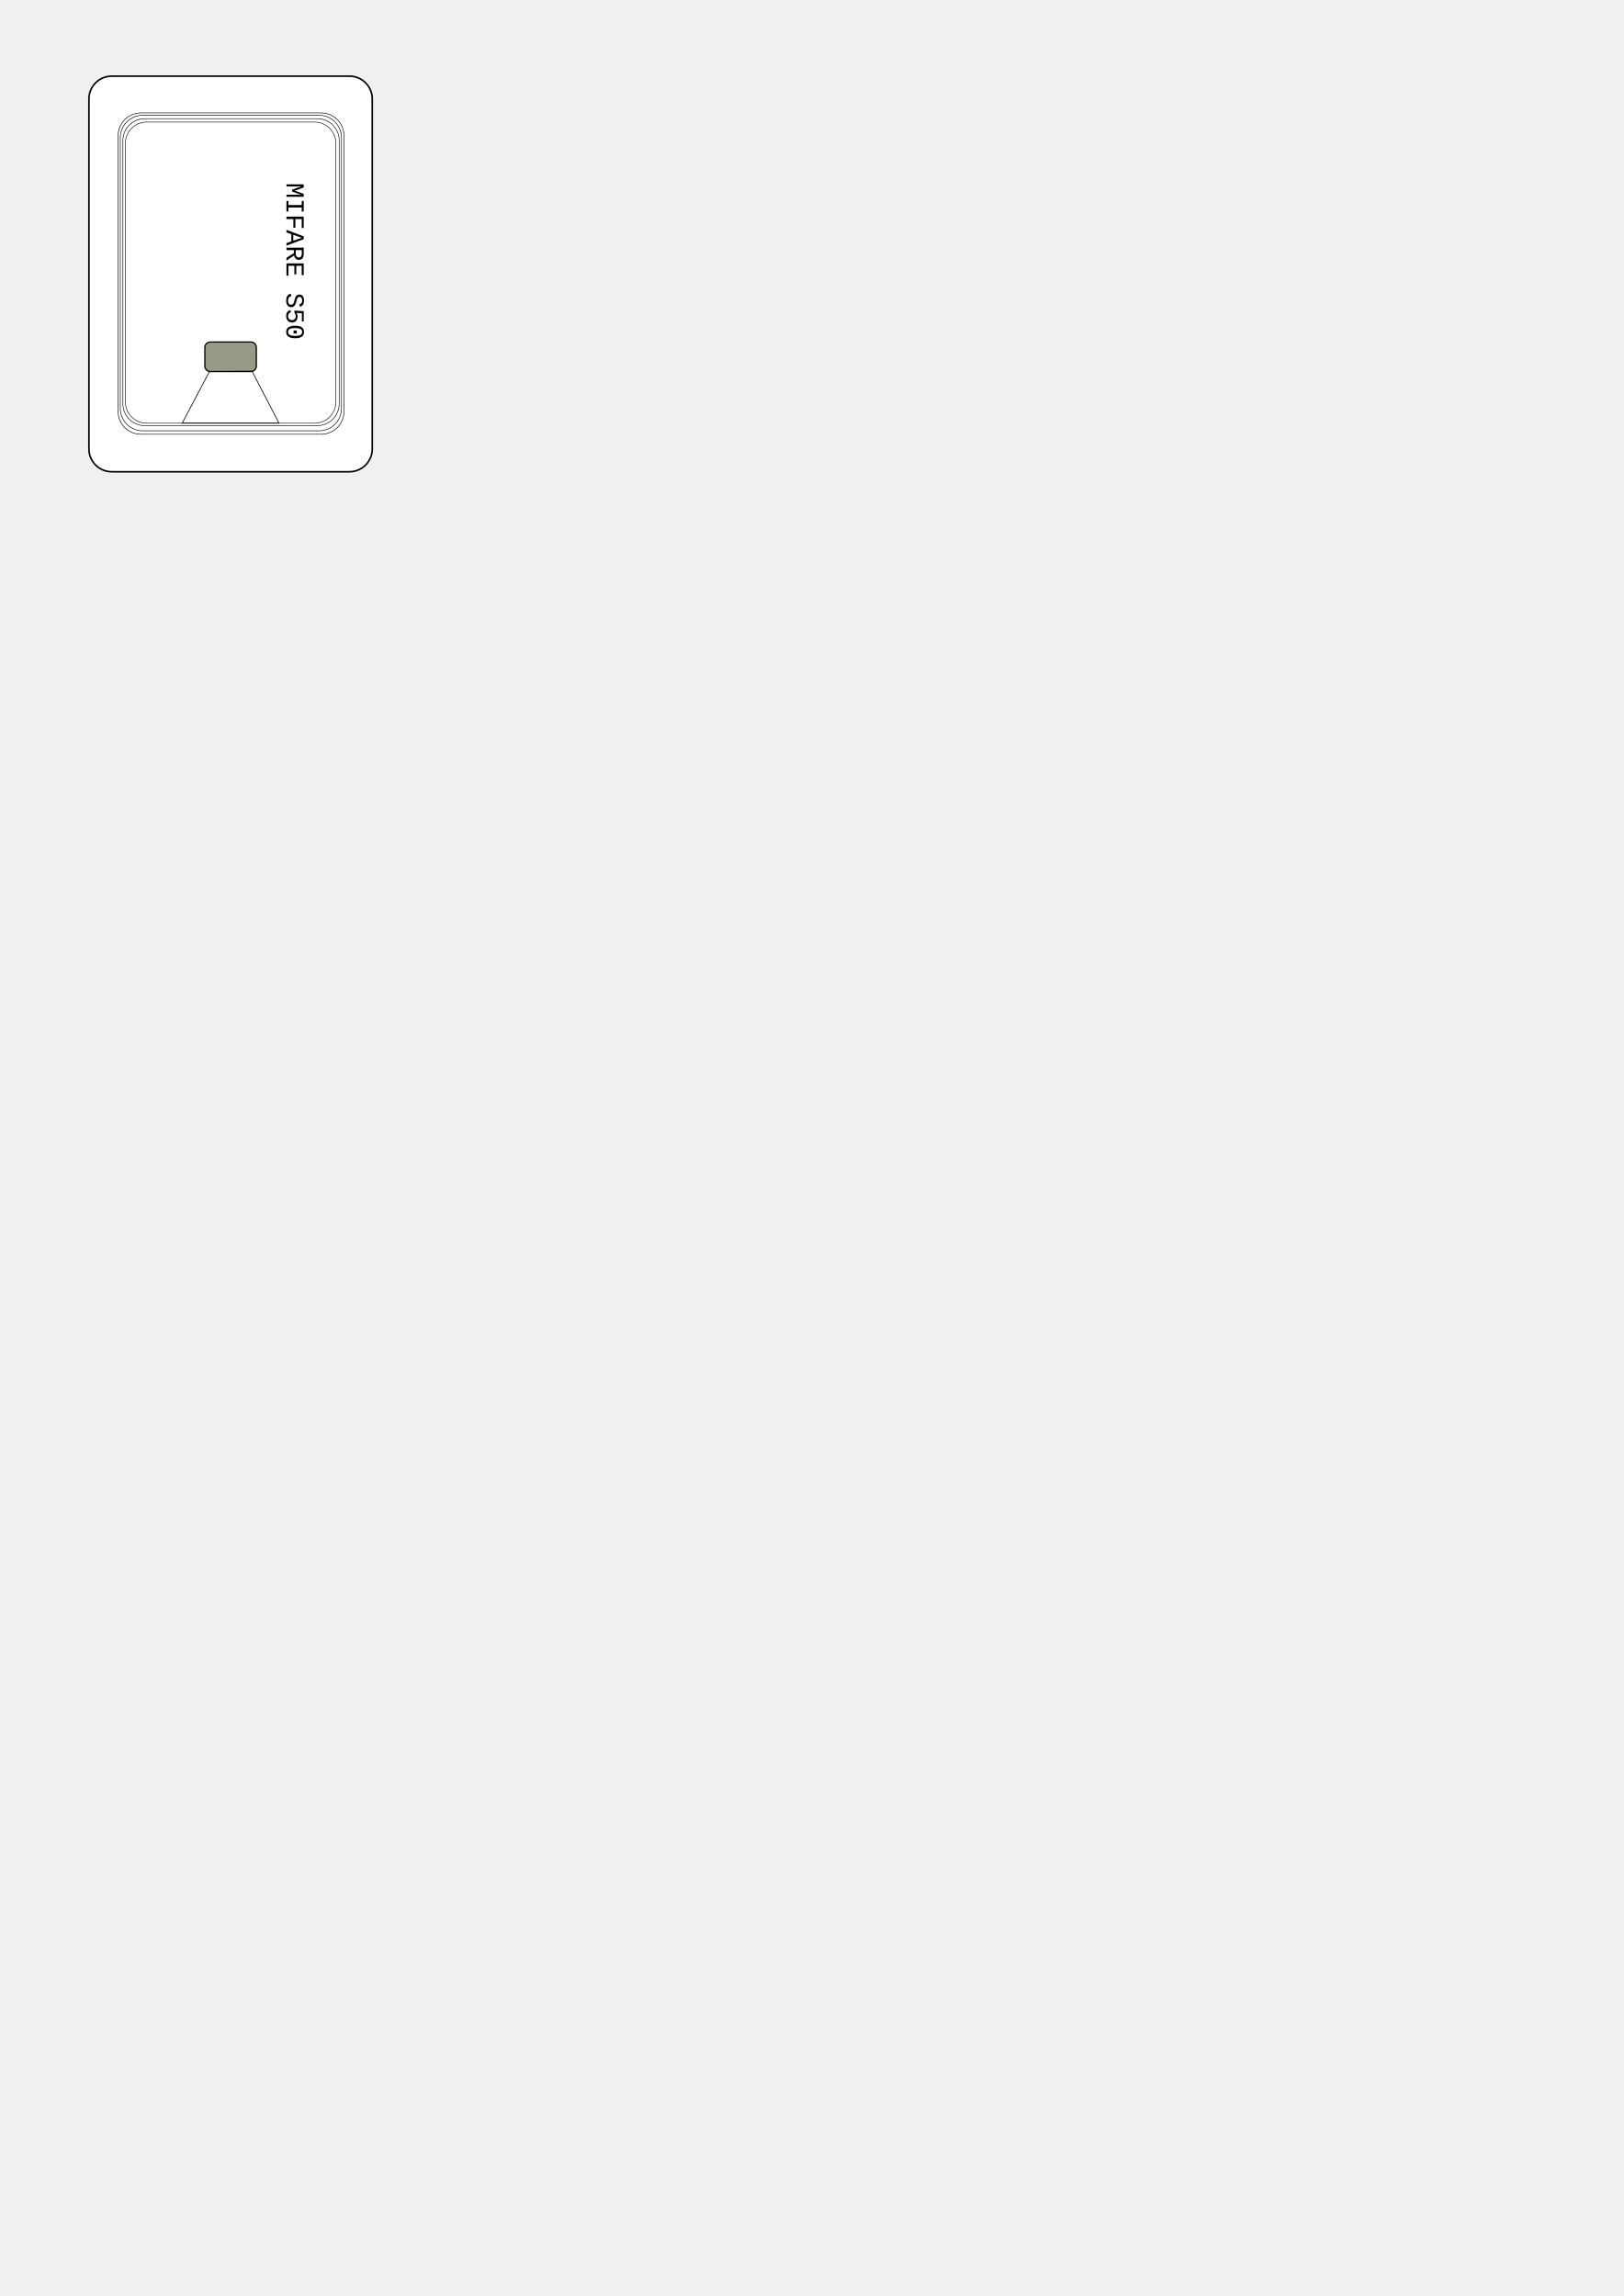
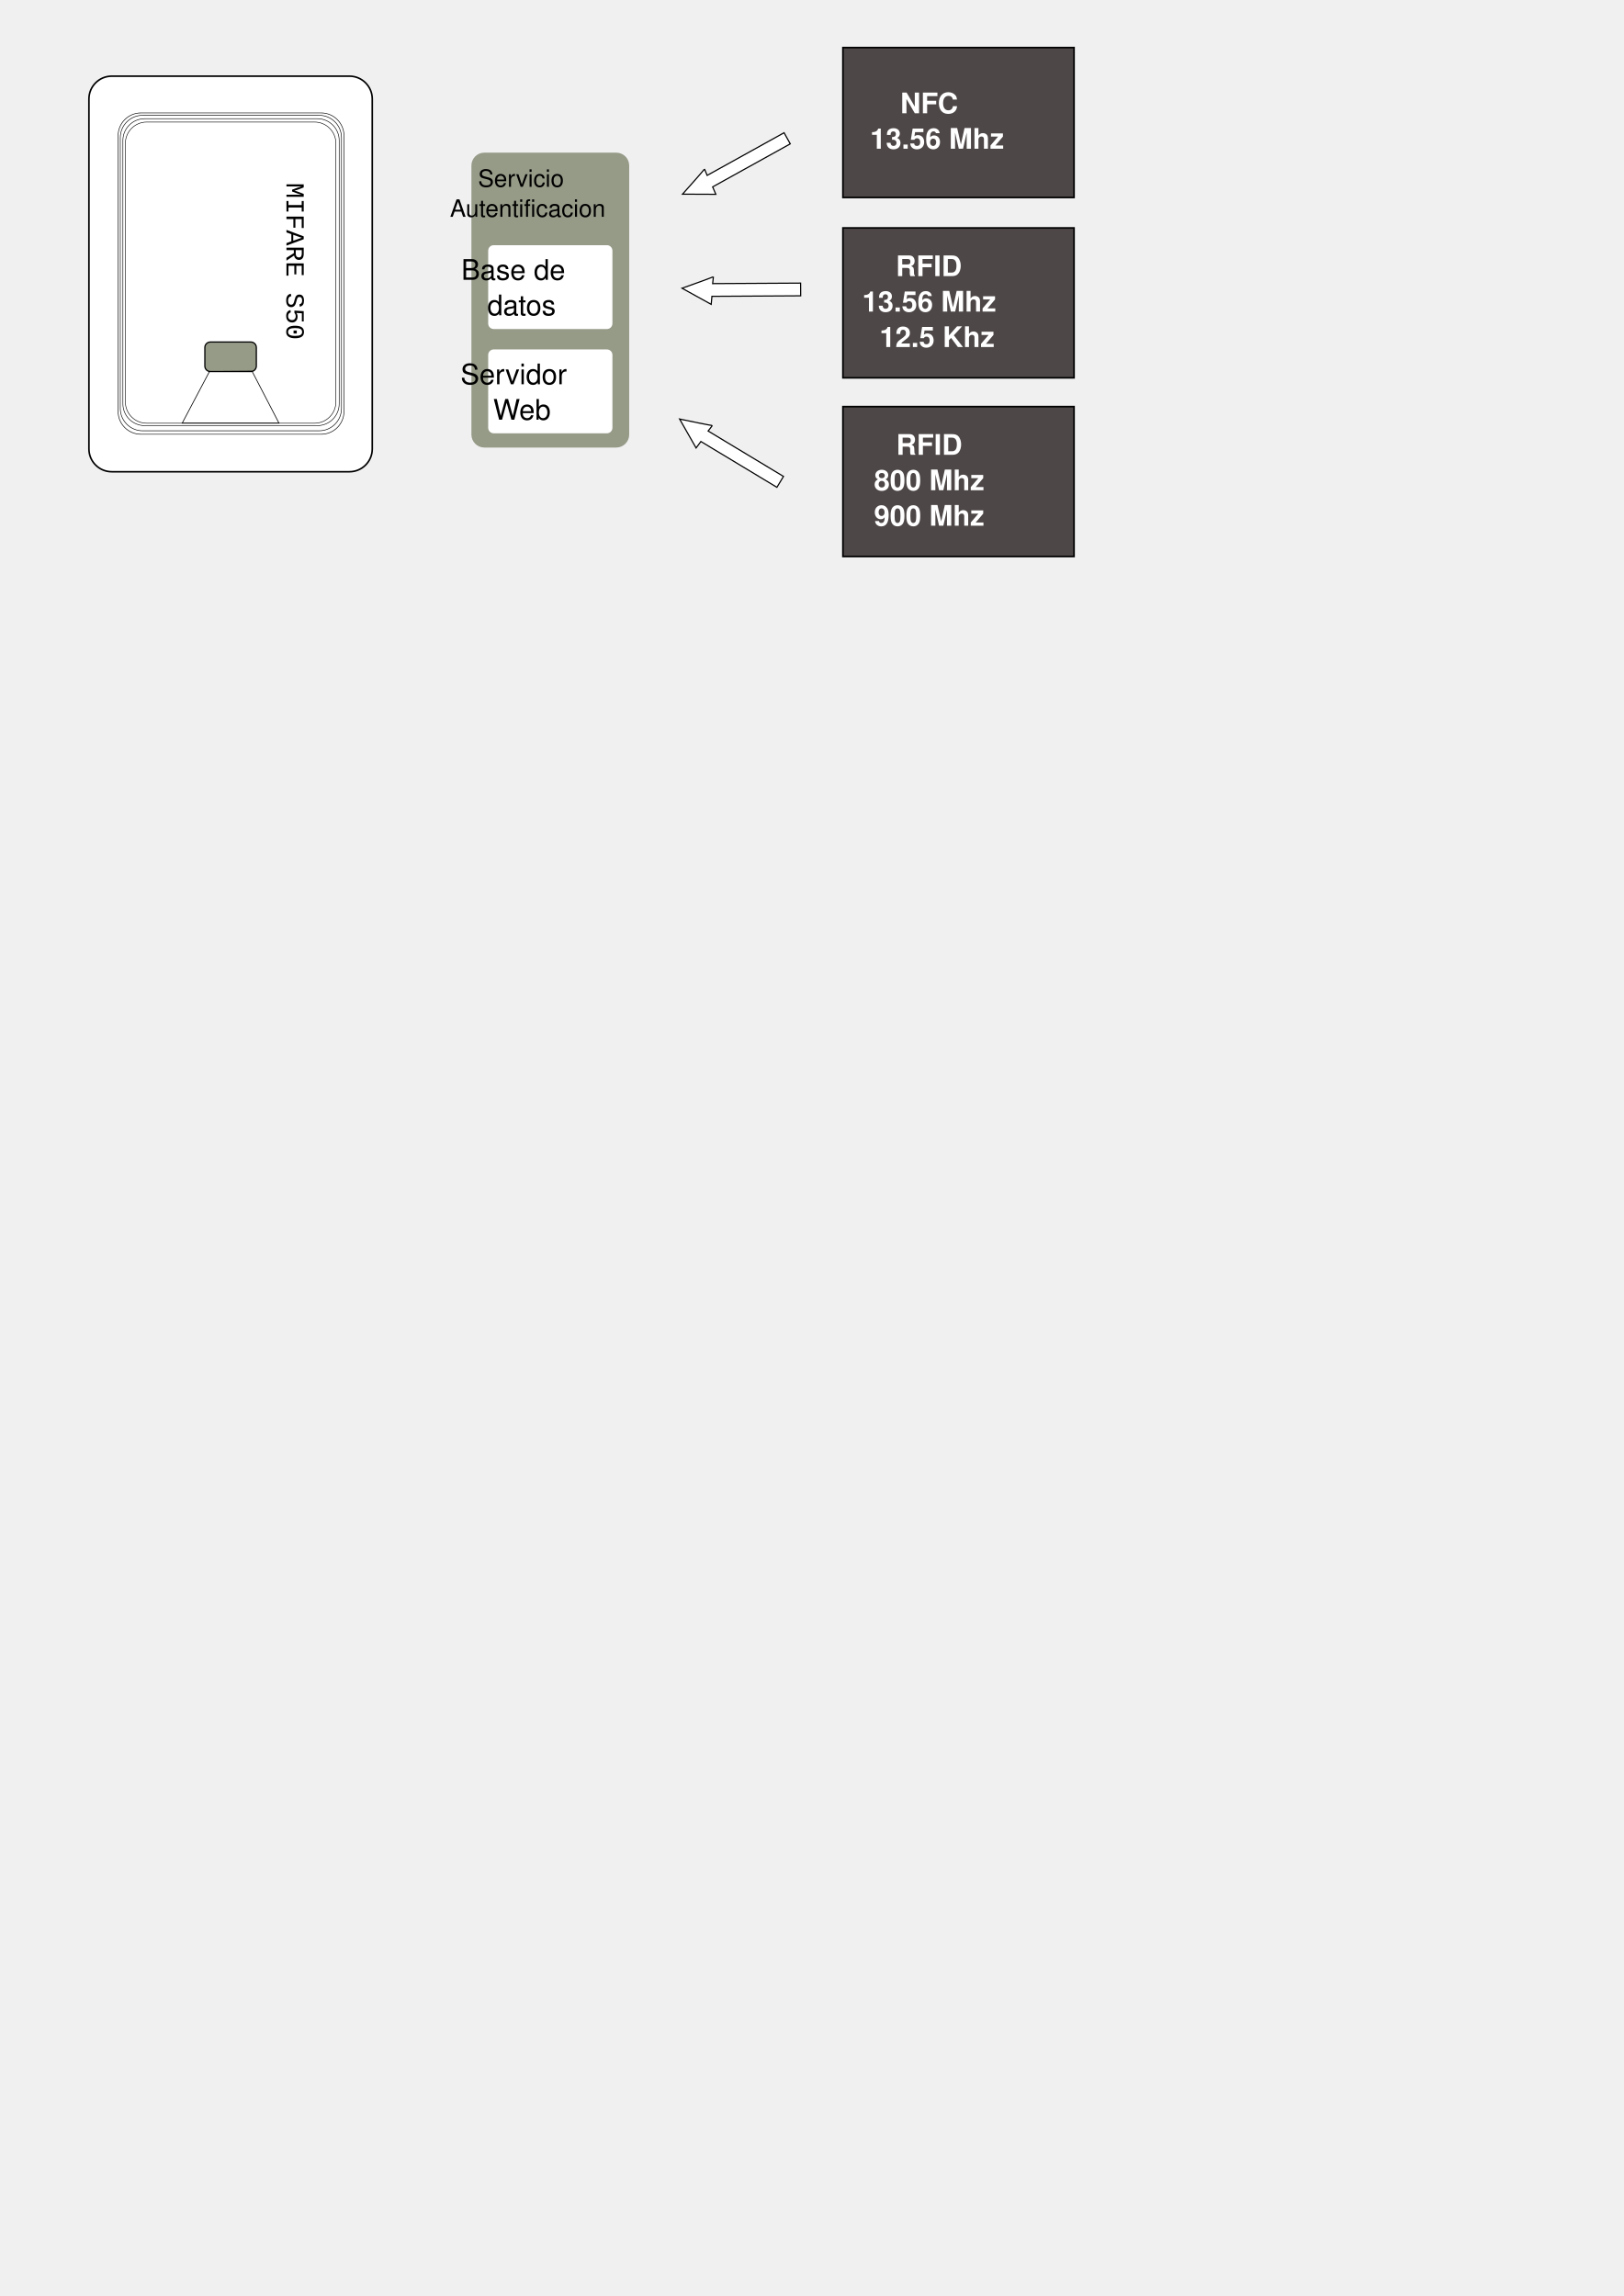
<svg xmlns="http://www.w3.org/2000/svg" width="744.094" height="1052.362" id="svg2" version="1.1">
-   <defs id="defs4" />
+   <defs id="defs4">
+     </defs>
  <g id="layer1">
    <g id="g3825" transform="translate(-19.12084,-31.70034)">
      <rect ry="10.456" y="66.606" x="59.877" height="181.309" width="129.839" id="rect2985" style="fill:#ffffff;fill-opacity:1;fill-rule:nonzero;stroke:#000000;stroke-width:0.732;stroke-linejoin:miter;stroke-miterlimit:4;stroke-opacity:1;stroke-dasharray:none" />
      <rect ry="10.456" y="83.462" x="73.238" height="147.278" width="103.527" id="rect2987" style="fill:#ffffff;fill-opacity:1;fill-rule:nonzero;stroke:#000000;stroke-width:0.272;stroke-linejoin:miter;stroke-miterlimit:4;stroke-opacity:1;stroke-dasharray:none" />
      <rect ry="10.266" y="84.547" x="74.24" height="144.611" width="101.384" id="rect2987-9" style="fill:#ffffff;fill-opacity:1;fill-rule:nonzero;stroke:#000000;stroke-width:0.267;stroke-linejoin:miter;stroke-miterlimit:4;stroke-opacity:1;stroke-dasharray:none" />
      <rect ry="9.987" y="86.106" x="75.44" height="140.674" width="99.123" id="rect2987-9-0" style="fill:#ffffff;fill-opacity:1;fill-rule:nonzero;stroke:#000000;stroke-width:0.26;stroke-linejoin:miter;stroke-miterlimit:4;stroke-opacity:1;stroke-dasharray:none" />
      <rect ry="9.8" y="87.637" x="76.571" height="138.05" width="96.484" id="rect2987-9-0-8" style="fill:#ffffff;fill-opacity:1;fill-rule:nonzero;stroke:#000000;stroke-width:0.254;stroke-linejoin:miter;stroke-miterlimit:4;stroke-opacity:1;stroke-dasharray:none" />
      <rect ry="2.515" y="188.465" x="113.001" height="13.53" width="23.59" id="rect3811" style="fill:#969b88;fill-opacity:1;fill-rule:nonzero;stroke:#000000;stroke-width:0.566;stroke-linejoin:miter;stroke-miterlimit:4;stroke-opacity:1;stroke-dasharray:none" />
      <path id="path3819" d="m 102.628,225.633 12.497,-23.667 19.49,-0.151 12.349,23.818 z" style="fill:none;stroke:#000000;stroke-width:0.335;stroke-linecap:butt;stroke-linejoin:miter;stroke-miterlimit:4;stroke-opacity:1;stroke-dasharray:none" />
      <text transform="matrix(0,1,-1,0,0,0)" id="text3821" y="-150.4" x="115.458" style="font-size:12px;font-style:normal;font-variant:normal;font-weight:normal;font-stretch:normal;text-align:start;line-height:125%;letter-spacing:0px;word-spacing:0px;writing-mode:lr-tb;text-anchor:start;fill:#000000;fill-opacity:1;stroke:none;font-family:Liberation Mono;-inkscape-font-specification:Liberation Mono" xml:space="preserve">
        <tspan y="-150.4" x="115.458" id="tspan3823">MIFARE S50</tspan>
      </text>
    </g>
+     <g id="g3856" transform="translate(-120.3741,59.43234)">
+       <rect ry="5.928" y="10.531" x="336.407" height="135.164" width="72.31" id="rect3002" style="fill:#969b88;fill-opacity:1;fill-rule:nonzero;stroke:none" />
+       <rect ry="2.515" y="52.947" x="344.098" height="38.427" width="56.928" id="rect3000" style="fill:#ffffff;fill-opacity:1;fill-rule:nonzero;stroke:none" />
+       <rect ry="2.515" y="100.734" x="344.098" height="38.427" width="56.928" id="rect3000-3" style="fill:#ffffff;fill-opacity:1;fill-rule:nonzero;stroke:none" />
+       <text id="text3815" y="68.812" x="372.042" style="font-size:13px;font-style:normal;font-variant:normal;font-weight:500;font-stretch:condensed;text-align:center;line-height:125%;letter-spacing:0px;word-spacing:0px;writing-mode:lr-tb;text-anchor:middle;fill:#000000;fill-opacity:1;stroke:none;font-family:Helvetica;-inkscape-font-specification:Helvetica Medium Condensed" xml:space="preserve">
+         <tspan y="68.812" x="373.667" id="tspan3817">Base de </tspan>
+         <tspan id="tspan3826" y="85.062" x="372.042">datos</tspan>
+       </text>
+       <text id="text3819" y="116.698" x="372.231" style="font-size:13px;font-style:normal;font-variant:normal;font-weight:bold;font-stretch:normal;line-height:125%;letter-spacing:0px;word-spacing:0px;fill:#000000;fill-opacity:1;stroke:none;font-family:Helvetica;-inkscape-font-specification:Sans Bold" xml:space="preserve">
+         <tspan style="font-size:13px;font-style:normal;font-variant:normal;font-weight:500;font-stretch:condensed;text-align:center;line-height:125%;writing-mode:lr-tb;text-anchor:middle;font-family:Helvetica;-inkscape-font-specification:Helvetica Medium Condensed" y="116.698" x="373.856" id="tspan3821">Servidor </tspan>
+         <tspan style="font-size:13px;font-style:normal;font-variant:normal;font-weight:500;font-stretch:condensed;text-align:center;line-height:125%;writing-mode:lr-tb;text-anchor:middle;font-family:Helvetica;-inkscape-font-specification:Helvetica Medium Condensed" id="tspan3824" y="132.948" x="372.231">Web</tspan>
+       </text>
+       <text id="text3815-6" y="26.198" x="372.898" style="font-size:11px;font-style:normal;font-variant:normal;font-weight:500;font-stretch:condensed;text-align:center;line-height:125%;letter-spacing:0px;word-spacing:0px;writing-mode:lr-tb;text-anchor:middle;fill:#000000;fill-opacity:1;stroke:none;font-family:Helvetica;-inkscape-font-specification:Helvetica Medium Condensed" xml:space="preserve">
+         <tspan id="tspan3826-6" y="26.198" x="372.898">Servicio</tspan>
+         <tspan id="tspan3854" y="39.948" x="372.898">Autentificacion</tspan>
+       </text>
+     </g>
+     <rect style="fill:#0a0000;fill-opacity:0.707;fill-rule:nonzero;stroke:#000000;stroke-width:0.753;stroke-linejoin:miter;stroke-miterlimit:4;stroke-opacity:1;stroke-dasharray:none" id="rect3872" width="105.909" height="68.698" x="386.286" y="104.471" />
+     <text xml:space="preserve" style="font-size:13px;font-style:normal;font-variant:normal;font-weight:bold;font-stretch:normal;line-height:125%;letter-spacing:0px;word-spacing:0px;fill:#ffffff;fill-opacity:1;stroke:none;font-family:Helvetica;-inkscape-font-specification:Sans Bold" x="438.473" y="126.565" id="text3874">
+       <tspan id="tspan3876" x="440.098" y="126.565" style="font-size:13px;font-style:normal;font-variant:normal;font-weight:bold;font-stretch:condensed;text-align:center;line-height:125%;writing-mode:lr-tb;text-anchor:middle;font-family:Helvetica;-inkscape-font-specification:Helvetica Bold Condensed">RFID </tspan>
+       <tspan x="438.473" y="142.815" id="tspan3878" style="font-size:13px;font-style:normal;font-variant:normal;font-weight:bold;font-stretch:condensed;text-align:center;line-height:125%;writing-mode:lr-tb;text-anchor:middle;font-family:Helvetica;-inkscape-font-specification:Helvetica Bold Condensed">13.56 Mhz</tspan>
+       <tspan x="438.473" y="159.065" id="tspan3880" style="font-size:13px;font-style:normal;font-variant:normal;font-weight:bold;font-stretch:condensed;text-align:center;line-height:125%;writing-mode:lr-tb;text-anchor:middle;font-family:Helvetica;-inkscape-font-specification:Helvetica Bold Condensed">12.5 Khz</tspan>
+     </text>
+     <rect style="fill:#0a0000;fill-opacity:0.707;fill-rule:nonzero;stroke:#000000;stroke-width:0.753;stroke-linejoin:miter;stroke-miterlimit:4;stroke-opacity:1;stroke-dasharray:none" id="rect3872-5" width="105.909" height="68.698" x="386.286" y="186.368" />
+     <text xml:space="preserve" style="font-size:13px;font-style:normal;font-variant:normal;font-weight:bold;font-stretch:normal;line-height:125%;letter-spacing:0px;word-spacing:0px;fill:#ffffff;fill-opacity:1;stroke:none;font-family:Helvetica;-inkscape-font-specification:Sans Bold" x="438.473" y="208.462" id="text3874-7">
+       <tspan x="438.473" y="208.462" id="tspan3880-4" style="font-size:13px;font-style:normal;font-variant:normal;font-weight:bold;font-stretch:condensed;text-align:center;line-height:125%;writing-mode:lr-tb;text-anchor:middle;font-family:Helvetica;-inkscape-font-specification:Helvetica Bold Condensed">RFID</tspan>
+       <tspan x="438.473" y="224.711" style="font-size:13px;font-style:normal;font-variant:normal;font-weight:bold;font-stretch:condensed;text-align:center;line-height:125%;writing-mode:lr-tb;text-anchor:middle;font-family:Helvetica;-inkscape-font-specification:Helvetica Bold Condensed" id="tspan3916">800 Mhz</tspan>
+       <tspan x="438.473" y="240.961" style="font-size:13px;font-style:normal;font-variant:normal;font-weight:bold;font-stretch:condensed;text-align:center;line-height:125%;writing-mode:lr-tb;text-anchor:middle;font-family:Helvetica;-inkscape-font-specification:Helvetica Bold Condensed" id="tspan3918">900 Mhz</tspan>
+       <tspan x="438.473" y="257.211" style="font-size:13px;font-style:normal;font-variant:normal;font-weight:bold;font-stretch:condensed;text-align:center;line-height:125%;writing-mode:lr-tb;text-anchor:middle;font-family:Helvetica;-inkscape-font-specification:Helvetica Bold Condensed" id="tspan3920" />
+     </text>
+     <rect style="fill:#0a0000;fill-opacity:0.707;fill-rule:nonzero;stroke:#000000;stroke-width:0.753;stroke-linejoin:miter;stroke-miterlimit:4;stroke-opacity:1;stroke-dasharray:none" id="rect3872-2" width="105.909" height="68.698" x="386.286" y="21.811" />
+     <text xml:space="preserve" style="font-size:13px;font-style:normal;font-variant:normal;font-weight:bold;font-stretch:normal;line-height:125%;letter-spacing:0px;word-spacing:0px;fill:#ffffff;fill-opacity:1;stroke:none;font-family:Helvetica;-inkscape-font-specification:Sans Bold" x="438.473" y="51.905" id="text3874-0">
+       <tspan x="438.473" y="51.905" id="tspan3880-8" style="font-size:13px;font-style:normal;font-variant:normal;font-weight:bold;font-stretch:condensed;text-align:center;line-height:125%;writing-mode:lr-tb;text-anchor:middle;font-family:Helvetica;-inkscape-font-specification:Helvetica Bold Condensed">NFC</tspan>
+       <tspan x="438.473" y="68.155" style="font-size:13px;font-style:normal;font-variant:normal;font-weight:bold;font-stretch:condensed;text-align:center;line-height:125%;writing-mode:lr-tb;text-anchor:middle;font-family:Helvetica;-inkscape-font-specification:Helvetica Bold Condensed" id="tspan3990">13.56 Mhz</tspan>
+     </text>
+     <path style="fill:#ffffff;fill-opacity:1;stroke:#000000;stroke-width:0.533px;stroke-linecap:butt;stroke-linejoin:miter;stroke-opacity:1" d="m 312.782,88.992 c 10.161,-11.363 10.062,-11.542 10.062,-11.542 l 1.222,2.945 35.253,-19.555 2.826,5.094 -35.568,19.73 1.47,3.392 z" id="path4012" />
+     <path style="fill:#ffffff;fill-opacity:1;stroke:#000000;stroke-width:0.533px;stroke-linecap:butt;stroke-linejoin:miter;stroke-opacity:1" d="m 312.56,132.116 c 14.369,-5.09 14.367,-5.294 14.367,-5.294 l -0.342,3.17 40.313,-0.232 0.034,5.825 -40.673,0.234 -0.339,3.681 z" id="path4012-1" />
+     <path style="fill:#ffffff;fill-opacity:1;stroke:#000000;stroke-width:0.533px;stroke-linecap:butt;stroke-linejoin:miter;stroke-opacity:1" d="m 311.439,192.059 c 14.916,3.144 15.021,2.969 15.021,2.969 l -1.944,2.527 34.527,20.811 -3.007,4.989 -34.835,-20.996 -2.207,2.965 z" id="path4012-6" />
  </g>
</svg>
